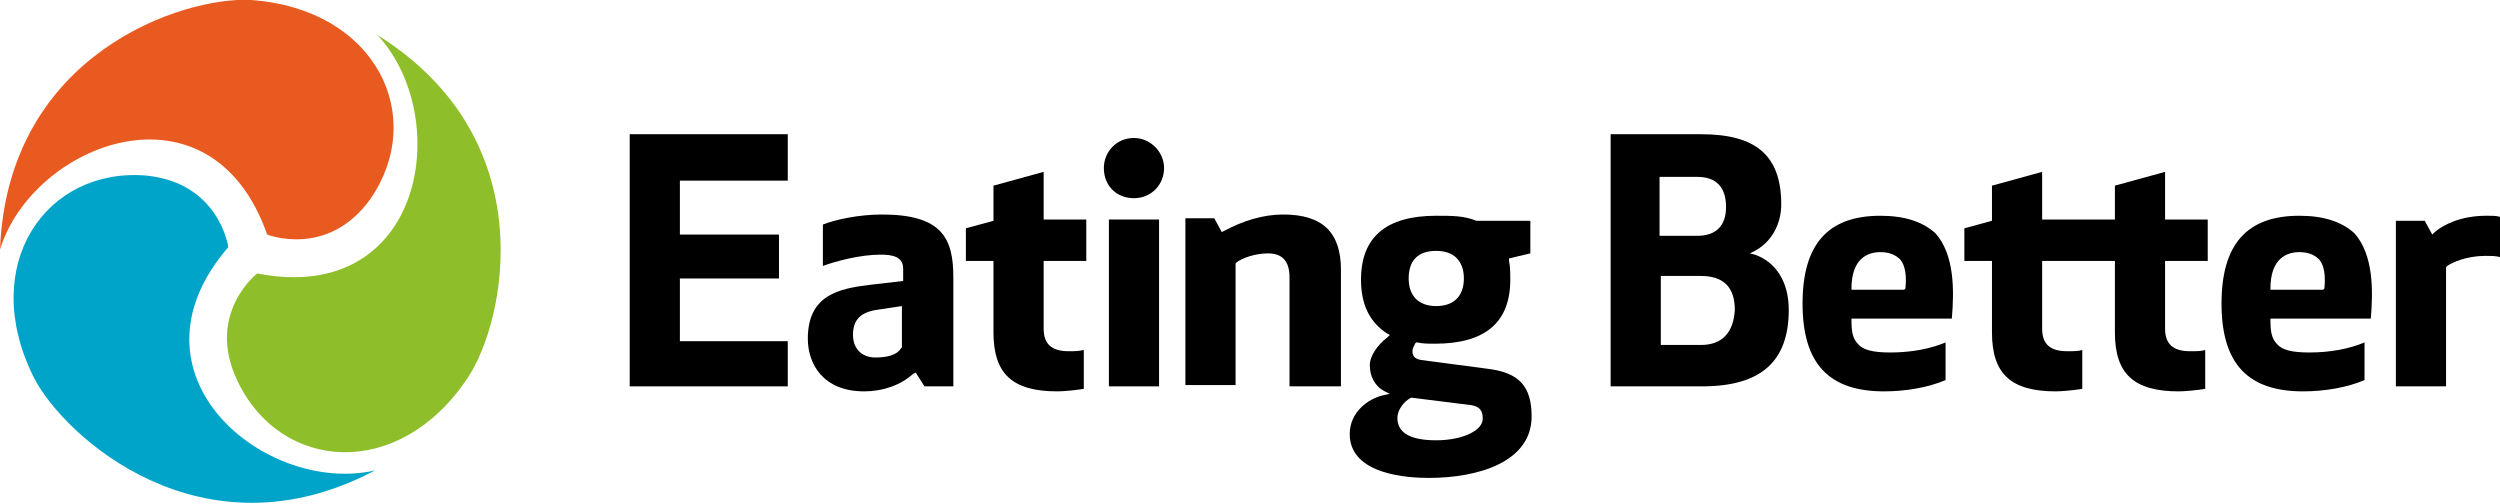
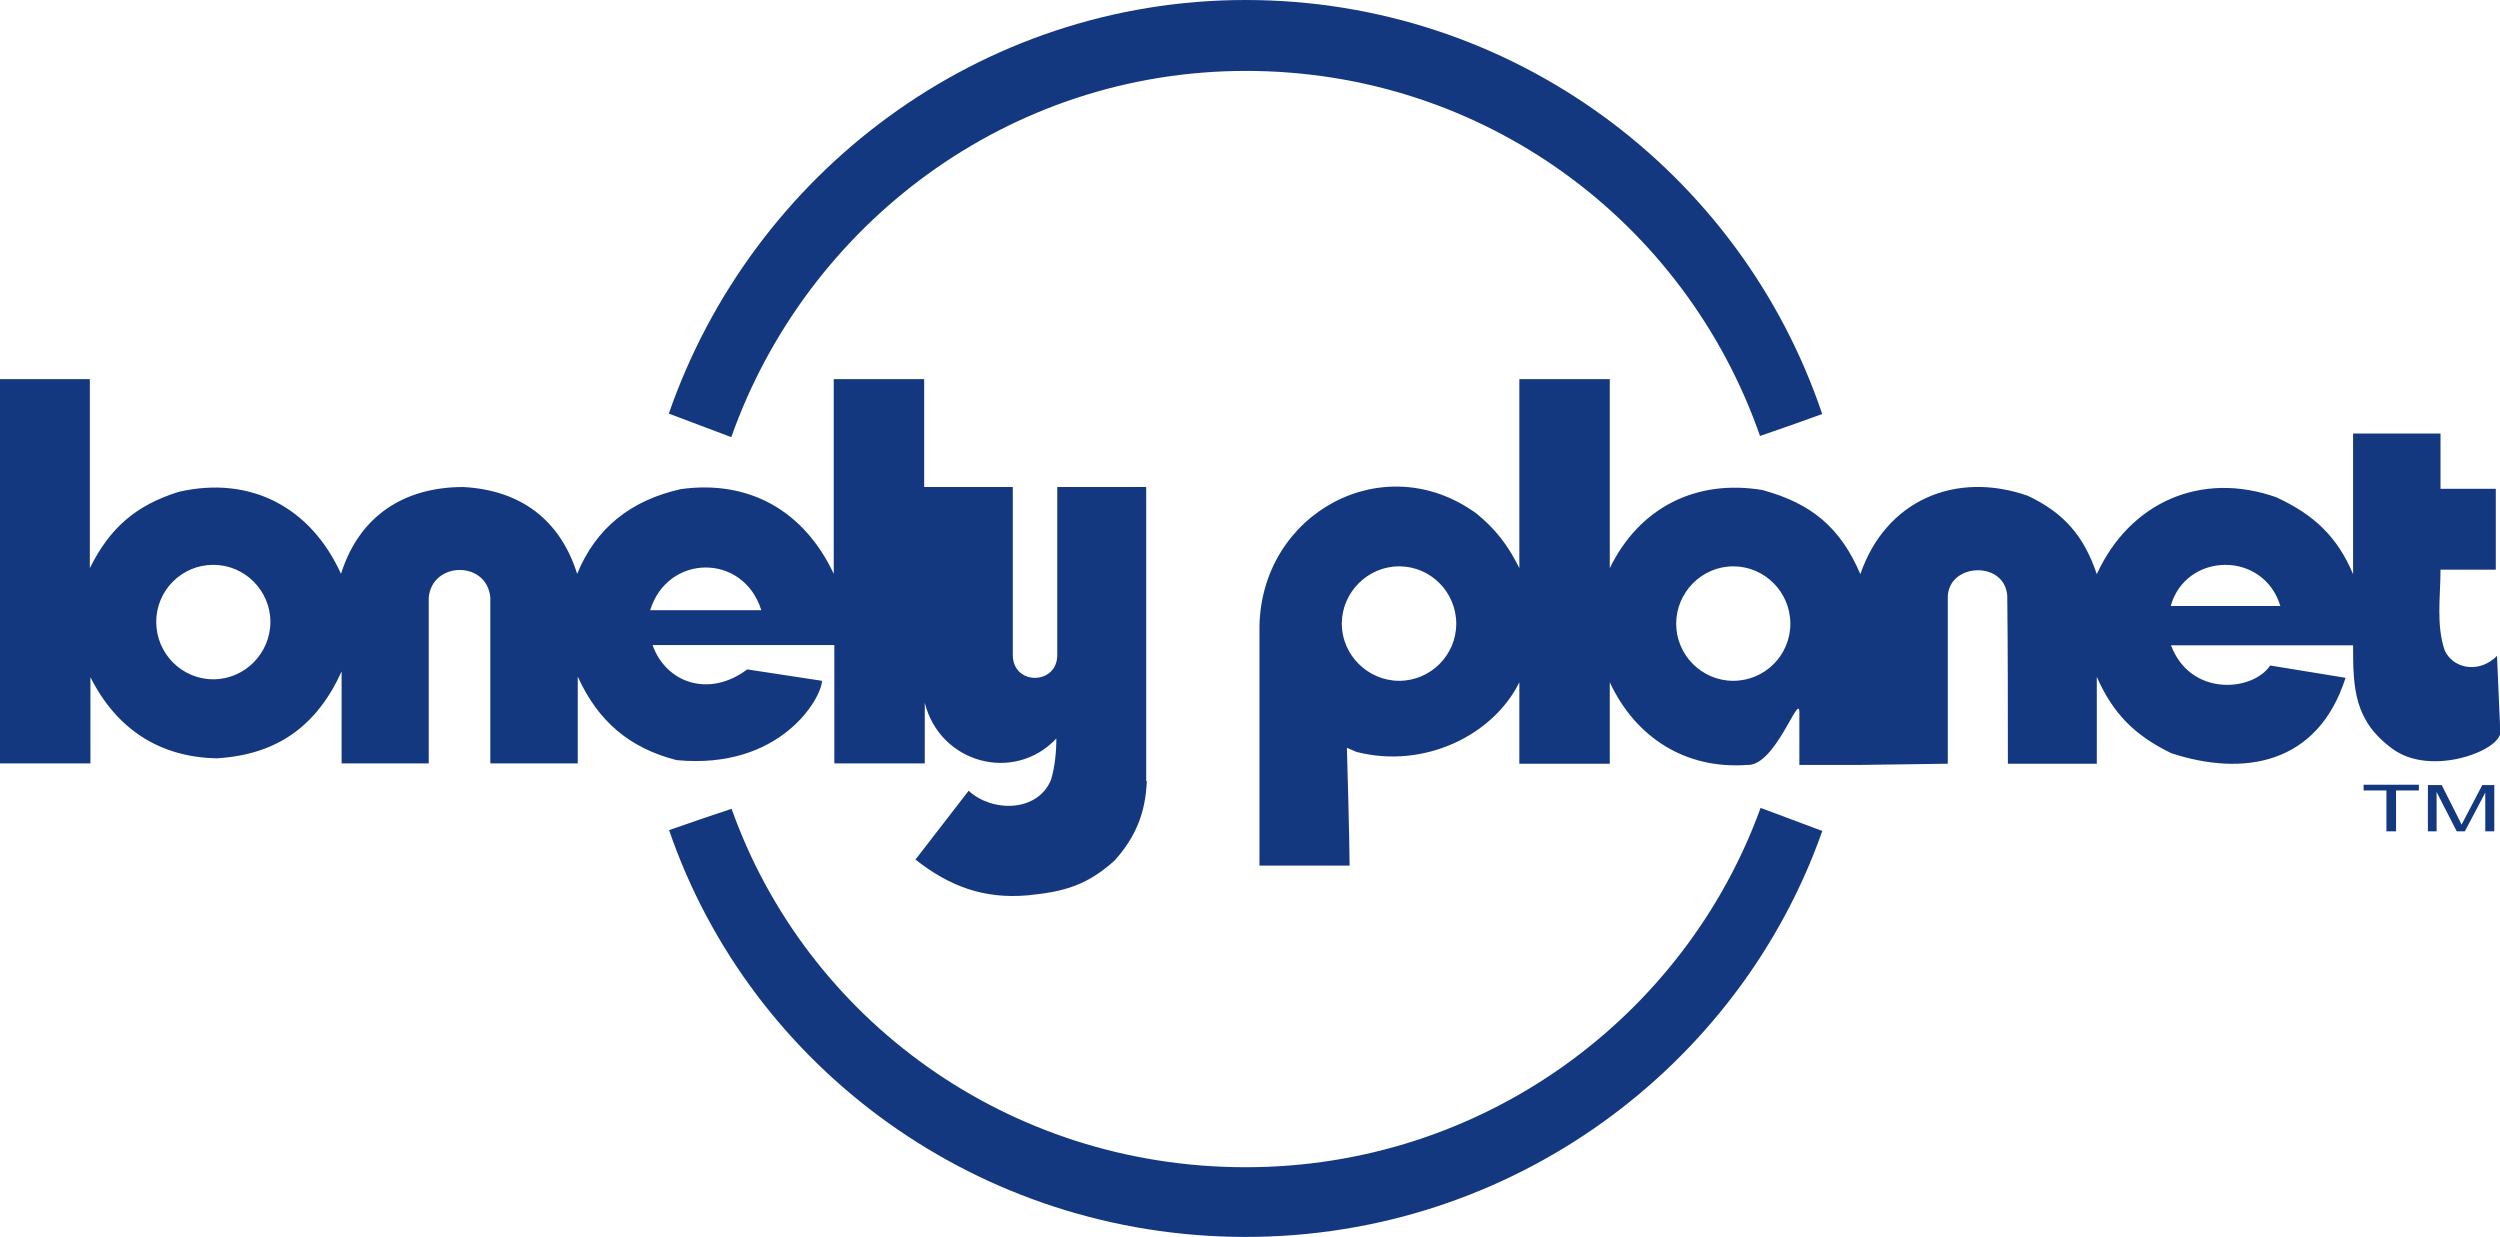
- <svg xmlns="http://www.w3.org/2000/svg" version="1.1" x="0px" y="0px" viewBox="0 0 199.3 40.1" style="enable-background:new 0 0 199.3 40.1;" xml:space="preserve">
-   <style type="text/css">
- 	.st0{fill:#E95A21;}
- 	.st1{fill:#8EBE29;}
- 	.st2{fill:#00A4C9;}
- </style>
-   <g id="_Layer_">
- </g>
-   <g id="_x3C_Layer_x3E_">
-     <g>
-       <path class="st0" d="M0,19.9c2.6-8.5,16.8-14,21.3-1.2c0,0,4.8,1.9,8.2-2.8C34.1,9.3,30,0.7,20,0C14.7-0.3,0.6,4.2,0,19.9" />
-       <path class="st1" d="M30.1,2.8c6.1,6.6,3.7,21.6-9.6,19c0,0-4.1,3.2-1.6,8.5c3.4,7.3,12.9,8.1,18.4-0.2    C40.3,25.6,43.4,11.1,30.1,2.8" />
-       <path class="st2" d="M29.9,37.5c-8.7,2-20.5-7.6-11.7-17.8c0,0-0.7-5.1-6.5-5.7c-8-0.7-13.5,7.1-9,16.1    C5.1,34.8,16.1,44.8,29.9,37.5" />
-       <polygon points="50.2,30.8 62.8,30.8 62.8,27.2 54.2,27.2 54.2,22.2 62.1,22.2 62.1,18.7 54.2,18.7 54.2,14.4 62.8,14.4     62.8,10.7 50.2,10.7   " />
-       <path d="M69.8,28.5c-1.1,0-1.8-0.7-1.8-1.8c0-1.2,0.6-1.8,1.9-2l2-0.3v3.3l-0.1,0.1C71.5,28.3,70.7,28.5,69.8,28.5 M70.2,20.3    c0.8,0,1.8,0.1,1.8,1.1v1l-2.6,0.3c-2.5,0.3-5,0.8-5,4.3c0,2,1.2,4.2,4.5,4.2c1.5,0,2.9-0.5,3.9-1.4l0.2-0.1l0.7,1.1h2.3v-8.7    c0-3.1-0.9-5-5.7-5c-1.8,0-3.7,0.4-4.7,0.8v3.3C66.7,20.8,68.6,20.3,70.2,20.3" />
-       <path d="M77,20.8h2.2v5.7c0,3.3,1.5,4.7,5.1,4.7c0.5,0,1.5-0.1,2.1-0.2v-3.1C86,28,85.6,28,85.2,28c-1.4,0-2-0.6-2-1.8v-5.4h3.4    v-3.3h-3.4v-3.8l-4,1.1v2.8L77,18.2V20.8z" />
-       <rect x="88.4" y="17.5" width="4" height="13.3" />
-       <path d="M90.4,11c-1.4,0-2.4,1.1-2.4,2.4c0,1.4,1,2.4,2.4,2.4c1.4,0,2.4-1.1,2.4-2.4C92.8,12.1,91.7,11,90.4,11" />
-       <path d="M102.9,30.8h4v-9.3c0-3-1.5-4.4-4.6-4.4c-1.6,0-3.2,0.5-4.7,1.3l-0.2,0.1l-0.6-1.1h-2.3v13.3h4v-9.7l0.1-0.1    c0.4-0.3,1.4-0.7,2.5-0.7c1.1,0,1.7,0.6,1.7,1.9V30.8z" />
-       <path d="M114.5,24.4c-1.4,0-2.2-0.8-2.2-2.2c0-1.4,0.7-2.2,2.2-2.2c1.4,0,2.2,0.8,2.2,2.2C116.7,23.6,115.9,24.4,114.5,24.4     M114.5,35.1c-2.1,0-3.1-0.6-3.1-1.8c0-0.6,0.5-1.3,1.1-1.6l0,0l4.8,0.6c0.6,0.1,0.9,0.4,0.9,1C118.3,34.3,116.6,35.1,114.5,35.1     M114.5,17.2c-4,0-6,1.7-6,5.1c0,2,0.7,3.4,2.1,4.3l0.2,0.1l-0.2,0.2c-0.8,0.6-1.4,1.5-1.4,2.2c0,0.9,0.4,1.7,1.2,2.1l0.4,0.2    l-0.5,0.1c-1.3,0.3-2.7,1.4-2.7,3.1c0,3.3,4.8,3.5,6.3,3.5c4,0,8.2-1.3,8.2-4.9c0-2.4-1-3.5-3.5-3.8l-5.3-0.7    c-0.6-0.1-0.7-0.4-0.7-0.7c0-0.3,0.2-0.5,0.2-0.6l0.1-0.1l0.1,0c0.4,0.1,0.9,0.1,1.4,0.1c4,0,6-1.7,6-5.1c0-0.5,0-1-0.1-1.5l0-0.2    l1.7-0.4v-2.6l-4.3,0C116.7,17.2,115.8,17.2,114.5,17.2" />
-       <path d="M135.3,18.8h-3v-4.7h3c1.5,0,2.3,0.8,2.3,2.4C137.6,18,136.8,18.8,135.3,18.8 M135.6,27.5h-3.2V22h3.2    c1.8,0,2.7,0.9,2.7,2.7C138.2,26.5,137.3,27.5,135.6,27.5 M128.4,30.8h7.3c4.7,0,6.9-2,6.9-6.1c0-2.2-1-3.8-2.7-4.4l-0.4-0.1    l0.4-0.2c1.3-0.7,2.1-2.1,2.1-3.7c0-3.9-2-5.6-6.4-5.6h-7.2V30.8z" />
-       <path d="M151.8,23.1h-4.2V23c0-2.4,1.3-2.9,2.3-2.9c0.7,0,1.2,0.2,1.6,0.6c0.4,0.5,0.5,1.3,0.4,2.3L151.8,23.1z M149.9,17.2    c-4.2,0-6.2,2.3-6.2,7c0,4.8,2.1,7,6.5,7c1.7,0,3.5-0.3,4.9-0.9v-3c-1.2,0.5-2.7,0.8-4.4,0.8c-1.4,0-2.2-0.2-2.6-0.7    c-0.4-0.4-0.5-1-0.5-1.8l0-0.2h8c0.2-2.3,0.2-5.1-1.3-6.8C153.3,17.7,151.9,17.2,149.9,17.2" />
-       <path d="M162.8,20.8h5.8v5.7c0,3.3,1.5,4.7,5.1,4.7c0.5,0,1.5-0.1,2.1-0.2v-3.1c-0.3,0.1-0.7,0.1-1.2,0.1c-1.4,0-2-0.6-2-1.8v-5.4    h3.4v-3.3h-3.4v-3.8l-4,1.1v2.7h-5.8v-3.8l-4,1.1v2.8l-2.2,0.6v2.6h2.2v5.7c0,3.3,1.5,4.7,5.1,4.7c0.5,0,1.5-0.1,2.1-0.2v-3.1    c-0.3,0.1-0.7,0.1-1.2,0.1c-1.4,0-2-0.6-2-1.8V20.8z" />
-       <path d="M185.2,23.1H181V23c0-2.4,1.3-2.9,2.3-2.9c0.7,0,1.2,0.2,1.6,0.6c0.4,0.5,0.5,1.3,0.4,2.3L185.2,23.1z M183.3,17.2    c-4.2,0-6.2,2.3-6.2,7c0,4.8,2.1,7,6.5,7c1.7,0,3.5-0.3,4.9-0.9v-3c-1.2,0.5-2.7,0.8-4.4,0.8c-1.4,0-2.2-0.2-2.6-0.7    c-0.4-0.4-0.5-1-0.5-1.8l0-0.2h8c0.2-2.3,0.2-5.1-1.3-6.8C186.7,17.7,185.3,17.2,183.3,17.2" />
-       <path d="M191,30.8h4v-9.5l0.1-0.1c0.4-0.3,1.6-0.8,3-0.8c0.5,0,0.9,0,1.2,0.1v-3.2c-0.2-0.1-0.6-0.1-1.1-0.1c-2,0-3.4,0.7-4.1,1.3    l-0.2,0.2l-0.6-1.1H191V30.8z" />
-     </g>
-   </g>
+ <svg xmlns="http://www.w3.org/2000/svg" id="_Layer_" data-name="&amp;lt;Layer&amp;gt;" viewBox="0 0 83.21 41.16">
+   <path d="m25.34,20.31c-.6-1.91-3.12-1.88-3.7,0h3.7m12.81,5.68v-9.78h-2.96v5.59c0,1.01-1.48,1.02-1.48,0v-5.59h-2.95v-3.59h-3.01v6.48c-.97-2.07-2.79-3.14-5.09-2.82-1.65.37-2.82,1.28-3.45,2.82-.57-1.82-1.91-2.79-3.79-2.89-1.99,0-3.47.98-4.07,2.89-1-2.21-3.01-3.28-5.4-2.73-1.44.45-2.3,1.21-2.96,2.54v-6.29H0v12.79h3.01v-2.87c.86,1.71,2.28,2.66,4.2,2.7,2.03-.12,3.34-1.09,4.16-2.89v3.06h2.9v-5.52c.11-1.21,1.94-1.24,2.05,0v5.52h2.91v-2.89c.67,1.48,1.72,2.38,3.29,2.78,3.45.33,4.82-2.05,4.84-2.64l-2.49-.38c-1.26.95-2.7.46-3.15-.81h6.05v3.94h3.01v-2.02c.5,2.01,2.97,2.69,4.38,1.19,0,.44-.05.96-.18,1.38-.45,1.08-1.96,1.08-2.74.36l-1.77,2.29c1.13.89,2.28,1.32,3.74,1.19,1.21-.12,1.97-.33,2.89-1.16.7-.78,1.03-1.59,1.07-2.64m-31.07-7.2c1.05,0,1.9.86,1.9,1.9s-.85,1.91-1.9,1.91-1.9-.86-1.9-1.91.85-1.9,1.9-1.9m-.12.01l.03-2.56m65.24,3.92h3.65c-.57-1.86-3.15-1.79-3.65,0m1.64-3.91l.11,2.56m8.98,3.13l.13-.12.11,2.53c.03.61-2.29,1.51-3.58.57-1.29-.94-1.32-2.02-1.32-3.45h-6.06c.65,1.72,2.72,1.54,3.3.67l2.51.41c-.93,2.91-3.42,3.29-5.8,2.51-1.21-.59-1.93-1.3-2.48-2.54v2.89h-2.96c0-1.78,0-3.79-.02-5.6-.1-1.18-1.98-1.08-1.98.07v5.53l-2.93.04h-2.01v-1.75c0-.7-.8,1.81-1.74,1.75-2.05.15-3.71-.91-4.57-2.75v2.71h-3.01v-2.71c-.87,1.76-3.16,2.89-5.41,2.32l-.33-.14s.09,3.12.09,3.92h-3v-7.97c.07-3.76,4.13-5.99,7.22-3.75.65.53,1.06,1.07,1.43,1.82v-6.29h3.01v6.29c.98-2.01,2.86-2.97,5.08-2.6,1.65.45,2.6,1.26,3.26,2.8.84-2.45,3.16-3.45,5.57-2.61,1.21.57,1.87,1.34,2.3,2.61,1.1-2.4,3.48-3.44,5.97-2.56,1.24.57,2.03,1.3,2.56,2.56v-4.68h2.91v1.84h1.84v2.69h-1.84c0,.91-.15,1.83.14,2.69.28.6,1.07.73,1.6.3m-25.28-3.1c1.05,0,1.9.86,1.9,1.91s-.85,1.9-1.9,1.9-1.9-.86-1.9-1.9.85-1.91,1.9-1.91m-.06,0l-.03-2.6m-11.03,2.6c1.05,0,1.9.86,1.9,1.91s-.86,1.9-1.9,1.9-1.91-.86-1.91-1.9.86-1.91,1.91-1.91m-.07,0l-.07-2.6m-24.17-2.48C25.03,5.77,32.6,0,41.46,0s16.47,5.71,19.19,13.78l-1.03.37-1.04.36c-2.49-7.14-9.2-12.15-17.11-12.15s-14.62,5.1-17.13,12.19l-2.07-.78Zm38.39,13.9c-2.77,7.84-10.33,13.5-19.19,13.5s-16.47-5.61-19.19-13.54l1.04-.36,1.04-.35c2.49,7,9.2,11.93,17.11,11.93s14.62-5.01,17.14-11.96l2.06.77Zm18.78,0v-1.36h-.76v-.19h1.84v.19h-.76v1.36h-.31Zm1.38,0v-1.54h.46l.55,1.09c.05.1.09.18.11.23.03-.06.07-.14.13-.25l.56-1.07h.4v1.54h-.3v-1.29l-.68,1.29h-.27l-.67-1.31v1.31h-.3Z" style="fill: #14387f; fill-rule: evenodd;" />
</svg>
